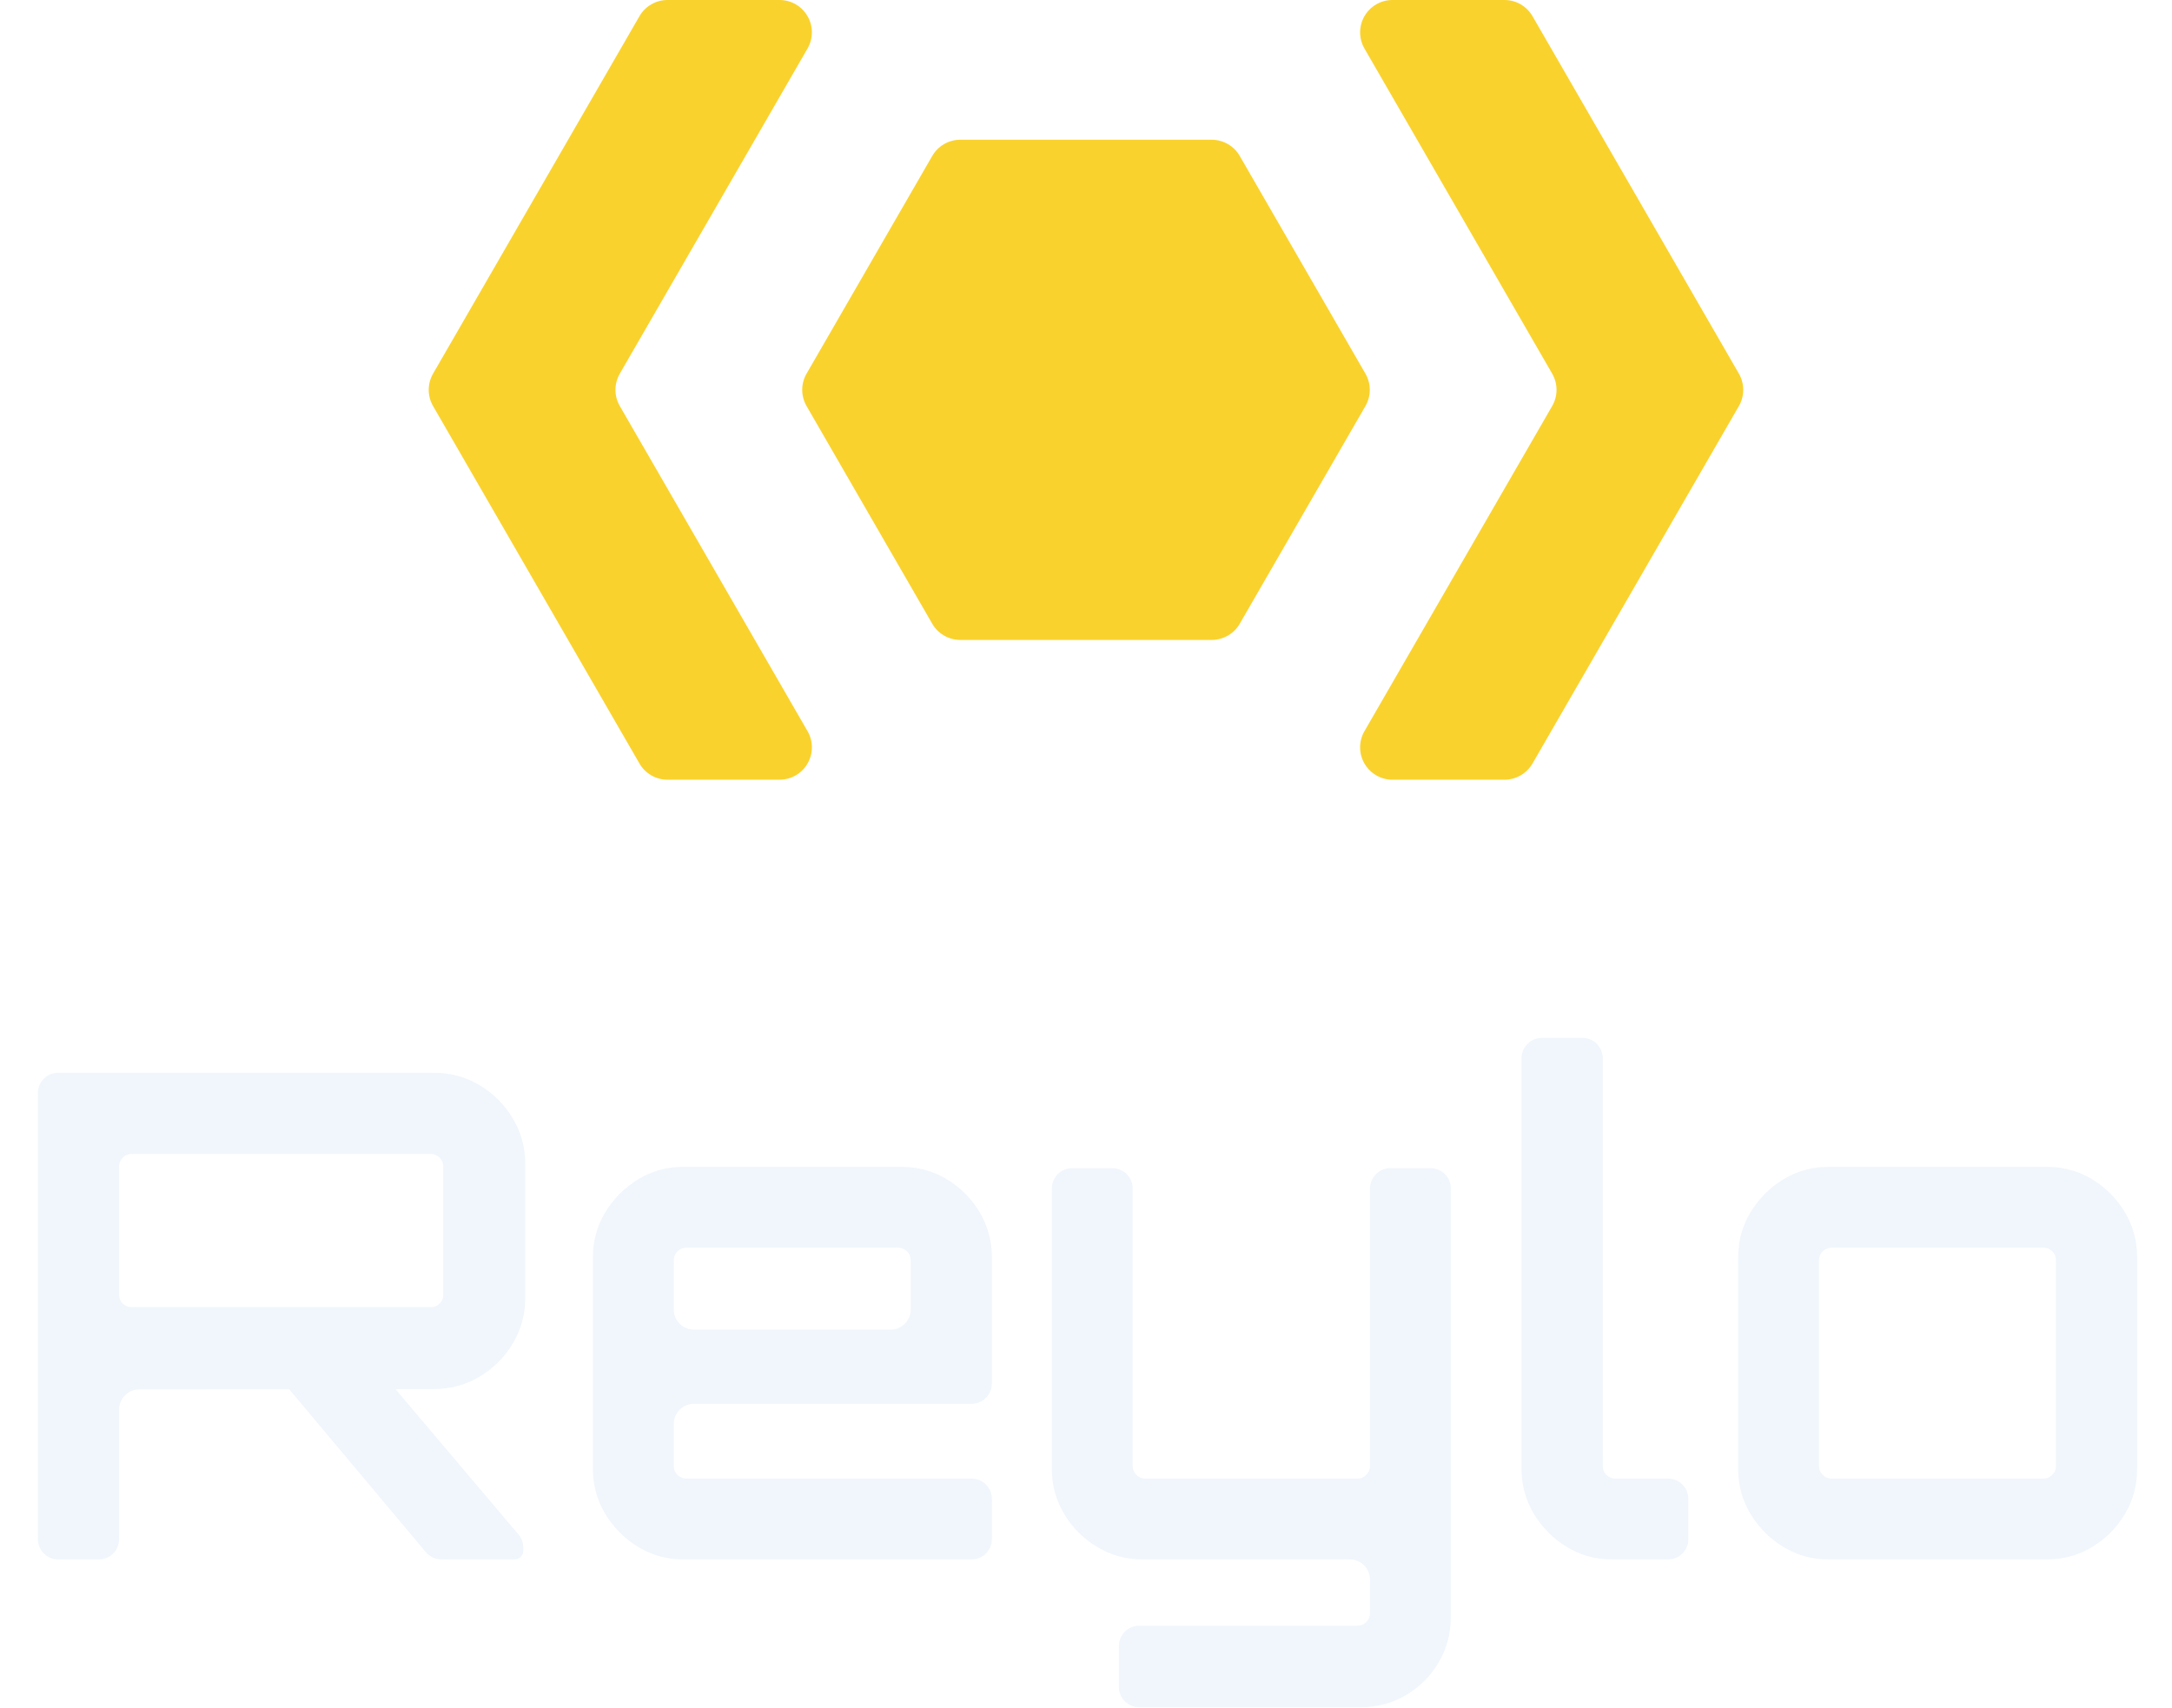
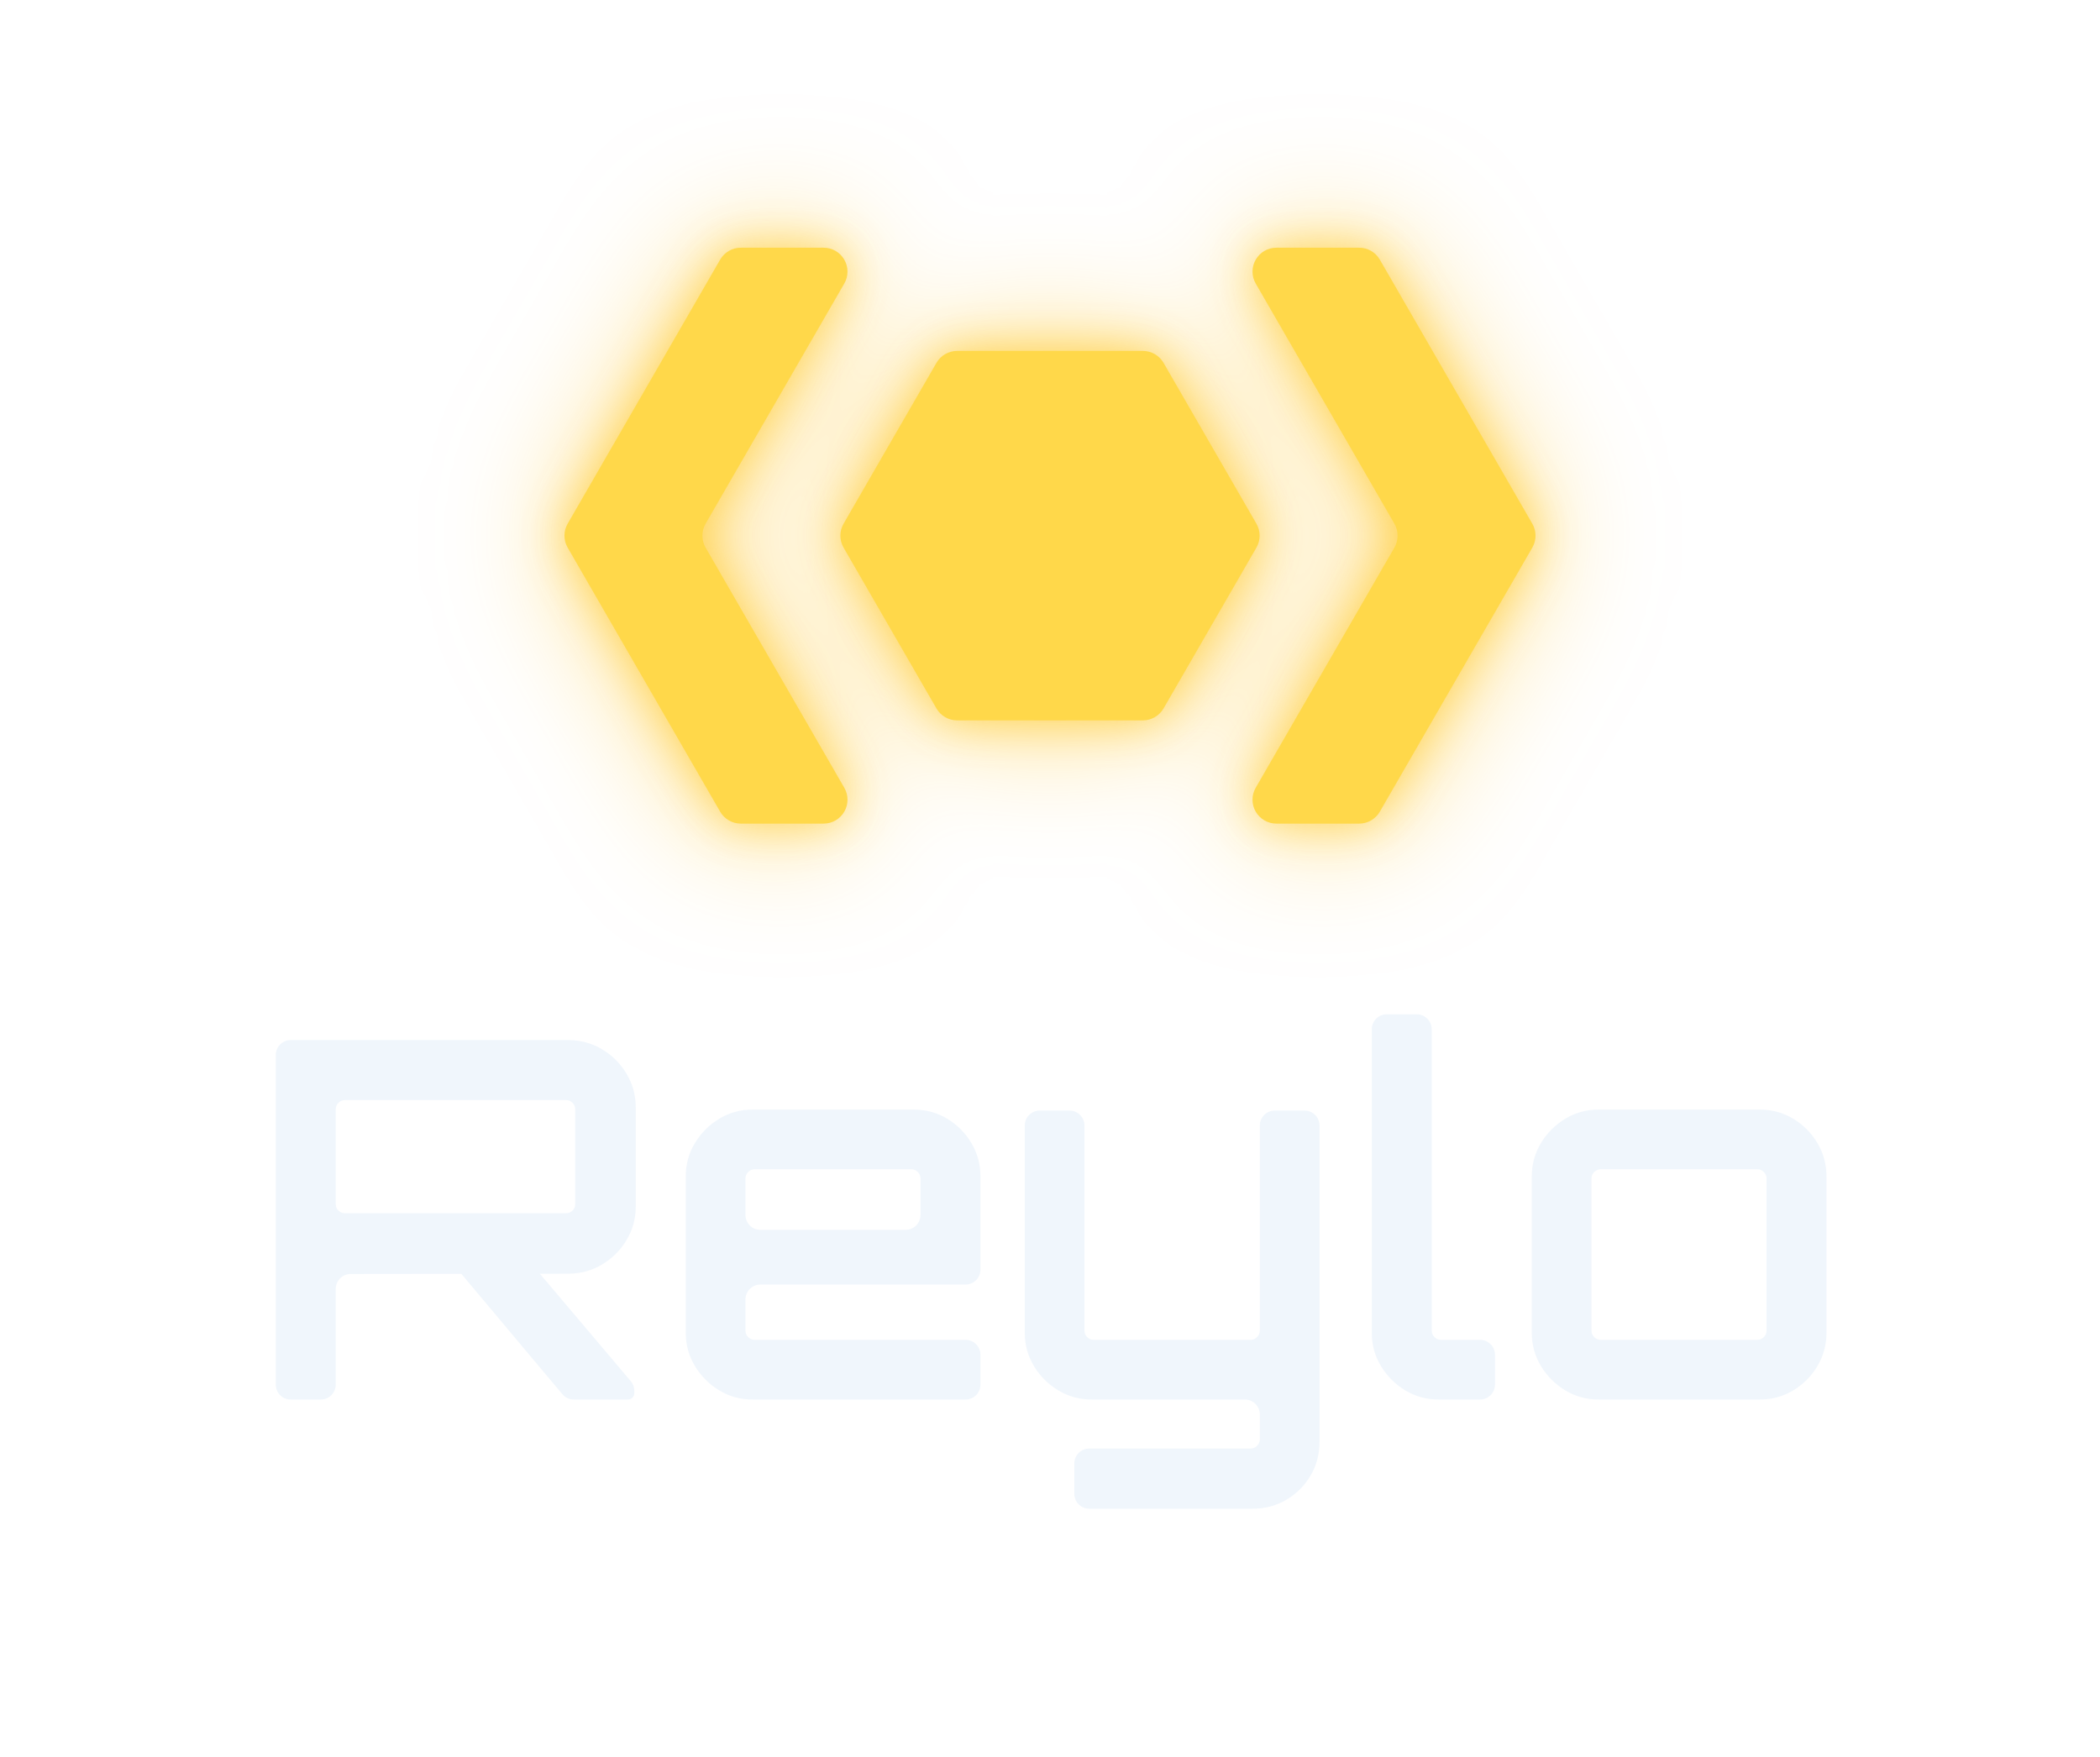
- <svg xmlns="http://www.w3.org/2000/svg" viewBox="0 0 777.4 611.06">
-   <path fill="#fad22d" d="M238.91 0A11.58 11.58 0 0 0 228.88 5.79L155 133.75A11.58 11.58 0 0 0 155 145.33L228.88 273.29A11.58 11.58 0 0 0 238.91 279.08L279.01 279.08A11.58 11.58 0 0 0 289.04 261.71L221.84 145.33A11.58 11.58 0 0 1 221.84 133.75L289.04 17.36A11.58 11.58 0 0 0 279.01 0ZM488.72 133.75A11.58 11.58 0 0 1 488.72 145.33L443.72 223.27A11.58 11.58 0 0 1 433.7 229.05L343.7 229.05A11.58 11.58 0 0 1 333.68 223.27L288.68 145.33A11.58 11.58 0 0 1 288.68 133.75L333.68 55.81A11.58 11.58 0 0 1 343.7 50.02L433.7 50.02A11.58 11.58 0 0 1 443.72 55.81ZM538.49 0A11.58 11.58 0 0 1 548.51 5.79L622.39 133.75A11.58 11.58 0 0 1 622.39 145.33L548.51 273.29A11.58 11.58 0 0 1 538.49 279.08L498.39 279.08A11.58 11.58 0 0 1 488.36 261.71L555.56 145.33A11.58 11.58 0 0 0 555.56 133.75L488.36 17.36A11.58 11.58 0 0 1 498.39 0Z" />
+ <svg xmlns="http://www.w3.org/2000/svg" viewBox="-120.03 -120.03 1017.46 851.13">
+   <defs>
+     <filter id="bloom" x="-40%" y="-60%" width="180%" height="220%" color-interpolation-filters="sRGB">
+       <feGaussianBlur in="SourceAlpha" stdDeviation="11.66" result="near" />
+       <feFlood flood-color="#ffc81f" flood-opacity="0.7" />
+       <feComposite in2="near" operator="in" result="nearLight" />
+       <feGaussianBlur in="SourceAlpha" stdDeviation="32.07" result="far" />
+       <feFlood flood-color="#ffb800" flood-opacity="0.5" />
+       <feComposite in2="far" operator="in" result="farLight" />
+       <feMerge>
+         <feMergeNode in="farLight" />
+         <feMergeNode in="nearLight" />
+         <feMergeNode in="SourceGraphic" />
+       </feMerge>
+     </filter>
+   </defs>
+   <path fill="#ffd84a" filter="url(#bloom)" d="M238.91 0A11.58 11.58 0 0 0 228.88 5.79L155 133.75A11.58 11.58 0 0 0 155 145.33L228.88 273.29A11.58 11.58 0 0 0 238.91 279.08L279.01 279.08A11.58 11.58 0 0 0 289.04 261.71L221.84 145.33A11.58 11.58 0 0 1 221.84 133.75L289.04 17.36A11.58 11.58 0 0 0 279.01 0ZM488.72 133.75A11.58 11.58 0 0 1 488.72 145.33L443.72 223.27A11.58 11.58 0 0 1 433.7 229.05L343.7 229.05A11.58 11.58 0 0 1 333.68 223.27L288.68 145.33A11.58 11.58 0 0 1 288.68 133.75L333.68 55.81A11.58 11.58 0 0 1 343.7 50.02L433.7 50.02A11.58 11.58 0 0 1 443.72 55.81ZM538.49 0A11.58 11.58 0 0 1 548.51 5.79L622.39 133.75A11.58 11.58 0 0 1 622.39 145.33L548.51 273.29A11.58 11.58 0 0 1 538.49 279.08L498.39 279.08A11.58 11.58 0 0 1 488.36 261.71L555.56 145.33A11.58 11.58 0 0 0 555.56 133.75L488.36 17.36A11.58 11.58 0 0 1 498.39 0Z" />
  <path fill="#f0f6fc" transform="translate(0 558.16) scale(0.24226)" d="M629.2 -10.7L416.9 -263.7L574.0 -263.7L766.0 -36.8A29.9 29.9 0 0 1 773.1 -17.5L773.1 -12.8A12.8 12.8 0 0 1 760.3 -0.0L652.1 -0.0A29.9 29.9 0 0 1 629.2 -10.7ZM56.0 -29.9L56.0 -689.1A29.9 29.9 0 0 1 85.9 -719.0L640.7 -719.0Q677.7 -719.0 708.5 -700.7Q739.3 -682.3 757.6 -651.6Q776.0 -620.9 776.0 -584.2L776.0 -386.4Q776.0 -349.7 757.6 -319.0Q739.3 -288.4 708.5 -270.0Q677.7 -251.7 640.7 -251.7L205.8 -251.2A29.9 29.9 0 0 0 176.0 -221.3L176.0 -29.9A29.9 29.9 0 0 1 146.1 -0.0L85.9 -0.0A29.9 29.9 0 0 1 56.0 -29.9ZM194.4 -372.7L636.5 -372.7Q644.1 -372.7 649.5 -377.9Q654.9 -383.1 654.9 -390.6L654.9 -580.6Q654.9 -588.1 649.5 -593.6Q644.1 -599.0 636.5 -599.0L194.4 -599.0Q186.9 -599.0 181.4 -593.6Q176.0 -588.1 176.0 -580.6L176.0 -390.6Q176.0 -383.1 181.4 -377.9Q186.9 -372.7 194.4 -372.7ZM1009.6 0.0Q973.3 0.0 943.0 -18.3Q912.7 -36.7 894.3 -67.0Q876.0 -97.3 876.0 -133.6L876.0 -446.4Q876.0 -482.7 894.3 -513.0Q912.7 -543.3 943.0 -561.7Q973.3 -580.0 1009.6 -580.0L1331.3 -580.0Q1368.7 -580.0 1398.9 -561.7Q1429.1 -543.4 1447.3 -513.0Q1465.4 -482.5 1465.4 -446.4L1465.4 -259.9A29.9 29.9 0 0 1 1435.6 -230.0L1025.3 -230.0A29.9 29.9 0 0 0 995.4 -200.2L995.4 -137.9Q995.4 -130.3 1000.9 -124.9Q1006.3 -119.4 1013.9 -119.4L1435.6 -119.4A29.9 29.9 0 0 1 1465.4 -89.6L1465.4 -29.9A29.9 29.9 0 0 1 1435.6 -0.0L1009.6 0.0ZM1025.3 -339.4L1315.7 -339.4A29.9 29.9 0 0 0 1345.5 -369.3L1345.5 -442.1Q1345.5 -449.7 1340.1 -455.1Q1334.6 -460.6 1327.1 -460.6L1013.9 -460.6Q1006.3 -460.6 1000.9 -455.1Q995.4 -449.7 995.4 -442.1L995.4 -369.3A29.9 29.9 0 0 0 1025.3 -339.4ZM1653.1 188.5L1653.1 127.9A29.9 29.9 0 0 1 1683.0 98.0L2005.6 98.0Q2013.2 98.0 2018.6 92.5Q2024.1 87.1 2024.1 79.5L2024.1 29.9A29.9 29.9 0 0 0 1994.2 -0.0L1688.2 0.0Q1651.6 0.0 1621.1 -18.3Q1590.6 -36.6 1572.3 -67.0Q1554.0 -97.5 1554.0 -133.6L1554.0 -548.1A29.9 29.9 0 0 1 1583.9 -578.0L1643.6 -578.0A29.9 29.9 0 0 1 1673.4 -548.1L1673.4 -137.9Q1673.4 -130.3 1678.9 -124.9Q1684.3 -119.4 1691.9 -119.4L2005.6 -119.4Q2013.2 -119.4 2018.6 -124.9Q2024.1 -130.3 2024.1 -137.9L2024.1 -548.1A29.9 29.9 0 0 1 2053.9 -578.0L2113.6 -578.0A29.9 29.9 0 0 1 2143.5 -548.1L2143.5 84.3Q2143.5 121.7 2125.7 151.9Q2108.0 182.1 2077.5 200.3Q2047.0 218.4 2009.8 218.4L1683.0 218.4A29.9 29.9 0 0 1 1653.1 188.5ZM2381.6 0.0Q2345.3 0.0 2315.0 -18.3Q2284.7 -36.7 2266.3 -67.0Q2248.0 -97.3 2248.0 -133.6L2248.0 -740.7A29.9 29.9 0 0 1 2277.9 -770.5L2338.1 -770.5A29.9 29.9 0 0 1 2367.9 -740.7L2367.9 -137.9Q2367.9 -130.3 2373.4 -124.9Q2378.8 -119.4 2386.4 -119.4L2464.5 -119.4A29.9 29.9 0 0 1 2494.4 -89.6L2494.4 -29.9A29.9 29.9 0 0 1 2464.5 -0.0L2381.6 0.0ZM2701.6 0.0Q2665.3 0.0 2635.0 -18.3Q2604.7 -36.7 2586.3 -67.0Q2568.0 -97.3 2568.0 -133.6L2568.0 -446.4Q2568.0 -482.7 2586.3 -513.0Q2604.7 -543.3 2635.0 -561.7Q2665.3 -580.0 2701.6 -580.0L3023.3 -580.0Q3060.7 -580.0 3090.9 -561.7Q3121.1 -543.4 3139.3 -513.0Q3157.4 -482.5 3157.4 -446.4L3157.4 -133.6Q3157.4 -97.3 3139.3 -67.0Q3121.3 -36.7 3091.0 -18.3Q3060.7 0.0 3023.3 0.0L2701.6 0.0ZM2705.9 -119.4L3019.1 -119.4Q3026.6 -119.4 3032.1 -124.9Q3037.5 -130.3 3037.5 -137.9L3037.5 -442.1Q3037.5 -449.7 3032.1 -455.1Q3026.6 -460.6 3019.1 -460.6L2705.9 -460.6Q2698.3 -460.6 2692.9 -455.1Q2687.4 -449.7 2687.4 -442.1L2687.4 -137.9Q2687.4 -130.3 2692.9 -124.9Q2698.3 -119.4 2705.9 -119.4Z" />
</svg>
